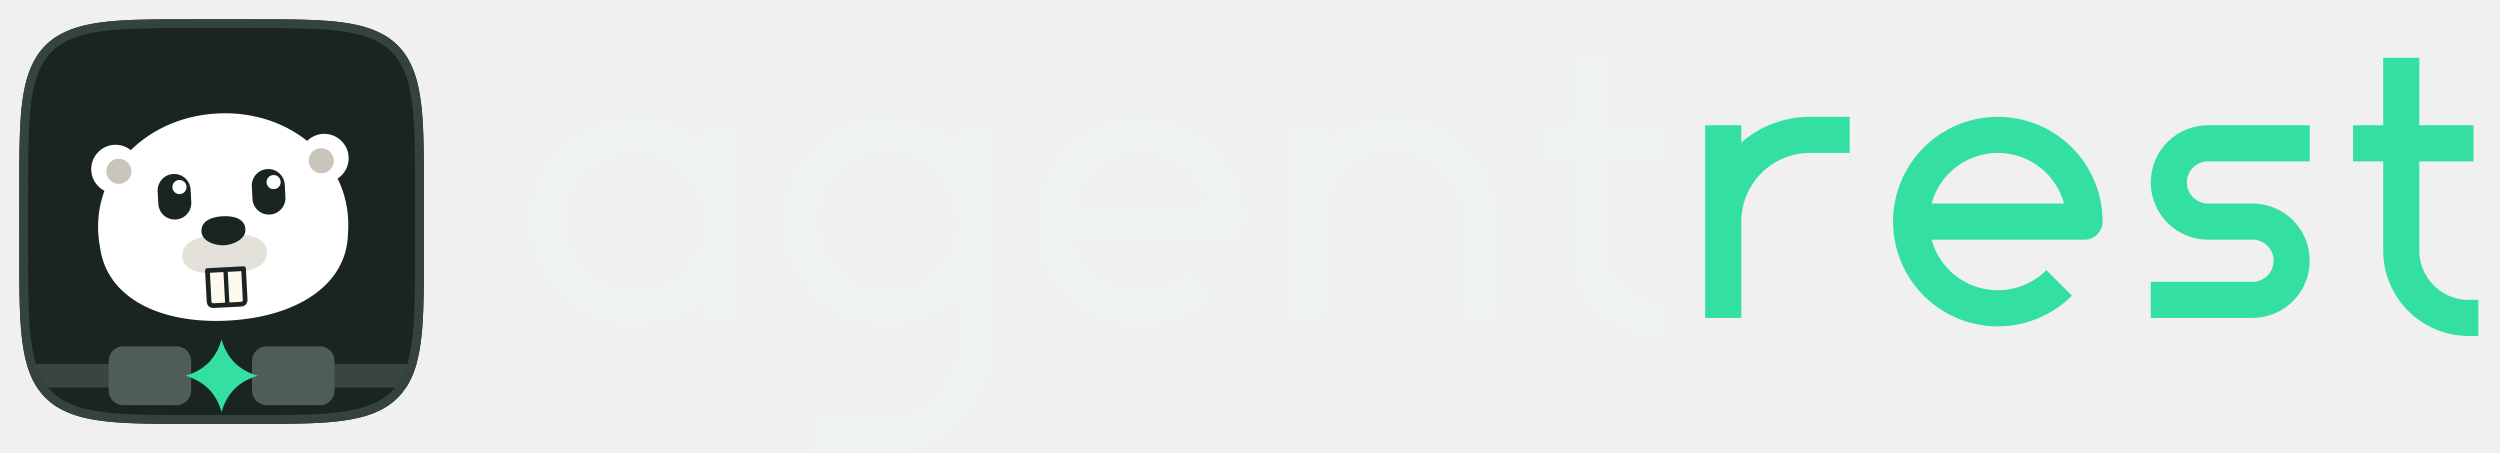
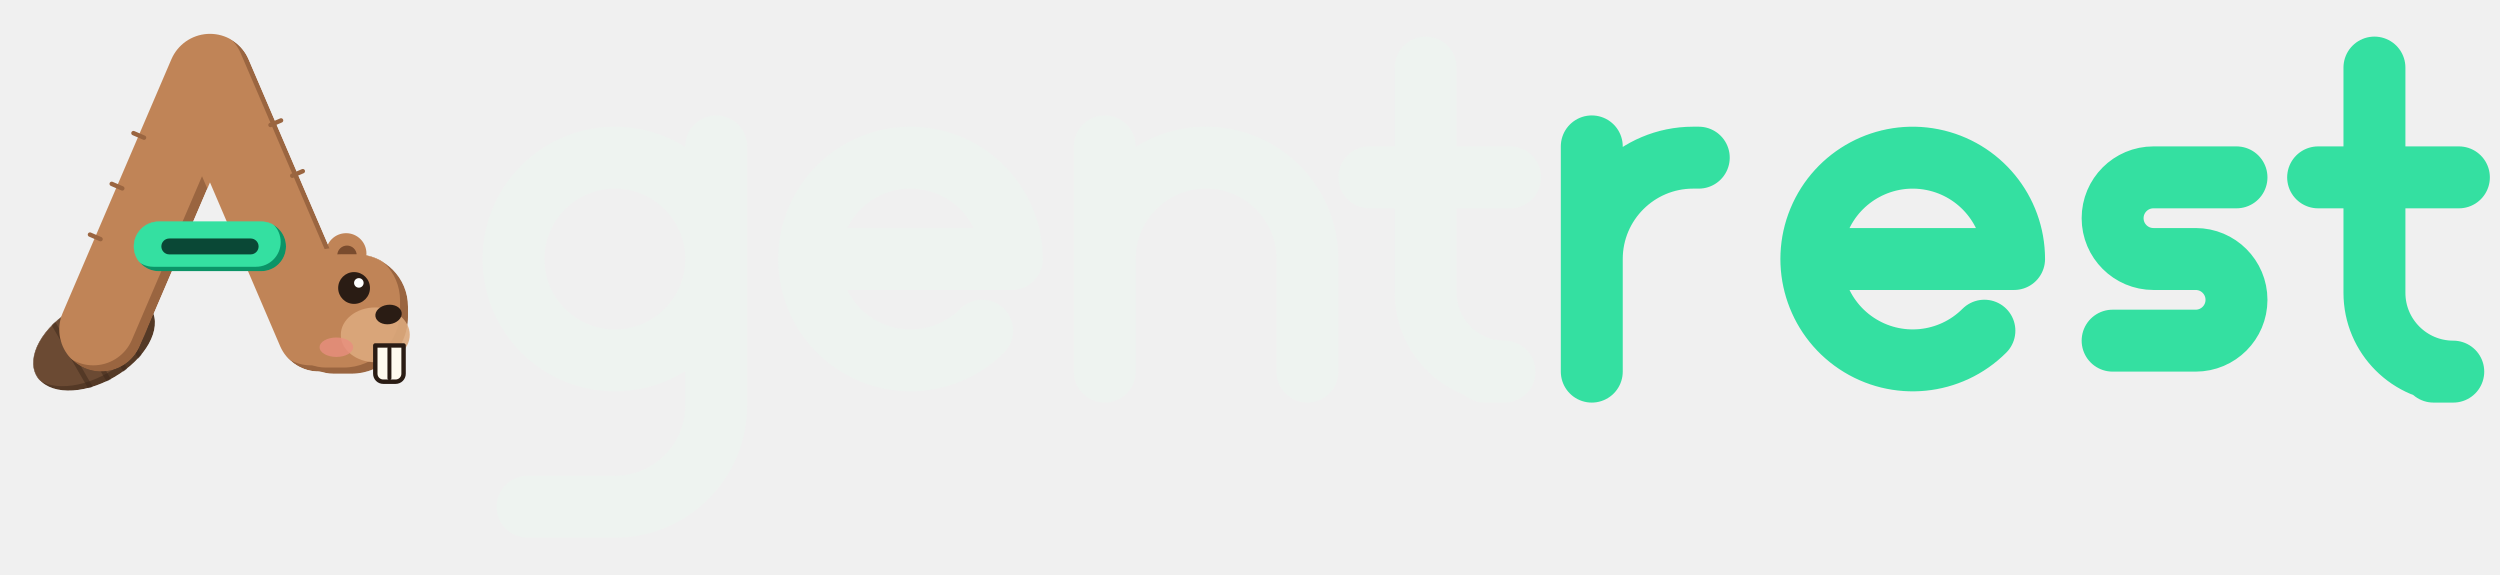
- <svg xmlns="http://www.w3.org/2000/svg" width="519" height="94" viewBox="0 0 519 94" role="img" aria-label="AgentREST">
-   <svg x="4" y="4" width="84" height="84" viewBox="100 100 824 824">
-     <defs>
-       <clipPath id="ar-md">
-         <path d="M924.0 512.0 L923.9 608.0 L923.8 638.6 L923.5 660.9 L923.1 679.0 L922.6 694.5 L922.0 708.2 L921.2 720.5 L920.4 731.8 L919.4 742.2 L918.3 751.9 L917.1 761.0 L915.8 769.6 L914.4 777.6 L912.8 785.3 L911.2 792.6 L909.4 799.5 L907.5 806.1 L905.4 812.4 L903.3 818.5 L901.0 824.2 L898.5 829.8 L896.0 835.1 L893.3 840.2 L890.5 845.1 L887.6 849.8 L884.5 854.3 L881.2 858.7 L877.9 862.8 L874.3 866.8 L870.7 870.7 L866.8 874.3 L862.8 877.9 L858.7 881.2 L854.3 884.5 L849.8 887.6 L845.1 890.5 L840.2 893.3 L835.1 896.0 L829.8 898.5 L824.2 901.0 L818.5 903.3 L812.4 905.4 L806.1 907.5 L799.5 909.4 L792.6 911.2 L785.3 912.8 L777.6 914.4 L769.6 915.8 L761.0 917.1 L751.9 918.3 L742.2 919.4 L731.8 920.4 L720.5 921.2 L708.2 922.0 L694.5 922.6 L679.0 923.1 L660.9 923.5 L638.6 923.8 L608.0 923.9 L512.0 924.0 L416.0 923.9 L385.4 923.8 L363.1 923.5 L345.0 923.1 L329.5 922.6 L315.8 922.0 L303.5 921.2 L292.2 920.4 L281.8 919.4 L272.1 918.3 L263.0 917.1 L254.4 915.8 L246.4 914.4 L238.7 912.8 L231.4 911.2 L224.5 909.4 L217.9 907.5 L211.6 905.4 L205.5 903.3 L199.8 901.0 L194.2 898.5 L188.9 896.0 L183.8 893.3 L178.9 890.5 L174.2 887.6 L169.7 884.5 L165.3 881.2 L161.2 877.9 L157.2 874.3 L153.3 870.7 L149.7 866.8 L146.1 862.8 L142.8 858.7 L139.5 854.3 L136.4 849.8 L133.5 845.1 L130.7 840.2 L128.0 835.1 L125.5 829.8 L123.0 824.2 L120.7 818.5 L118.6 812.4 L116.5 806.1 L114.6 799.5 L112.8 792.6 L111.2 785.3 L109.6 777.6 L108.2 769.6 L106.9 761.0 L105.7 751.9 L104.6 742.2 L103.6 731.8 L102.8 720.5 L102.0 708.2 L101.4 694.5 L100.9 679.0 L100.5 660.9 L100.2 638.6 L100.1 608.0 L100.0 512.0 L100.1 416.0 L100.2 385.4 L100.5 363.1 L100.9 345.0 L101.4 329.5 L102.0 315.8 L102.8 303.5 L103.6 292.2 L104.6 281.8 L105.7 272.1 L106.9 263.0 L108.2 254.4 L109.6 246.4 L111.2 238.7 L112.8 231.4 L114.6 224.5 L116.5 217.9 L118.6 211.6 L120.7 205.5 L123.0 199.8 L125.5 194.2 L128.0 188.9 L130.7 183.8 L133.5 178.9 L136.4 174.2 L139.5 169.7 L142.8 165.3 L146.1 161.2 L149.7 157.2 L153.3 153.3 L157.2 149.7 L161.2 146.1 L165.3 142.8 L169.7 139.5 L174.2 136.4 L178.9 133.5 L183.8 130.7 L188.9 128.0 L194.2 125.5 L199.8 123.0 L205.5 120.7 L211.6 118.6 L217.9 116.5 L224.5 114.6 L231.4 112.8 L238.7 111.2 L246.4 109.6 L254.4 108.2 L263.0 106.9 L272.1 105.7 L281.8 104.6 L292.2 103.6 L303.5 102.8 L315.8 102.0 L329.5 101.4 L345.0 100.9 L363.1 100.5 L385.4 100.2 L416.0 100.1 L512.0 100.0 L608.0 100.1 L638.6 100.2 L660.9 100.5 L679.0 100.9 L694.5 101.4 L708.2 102.0 L720.5 102.8 L731.8 103.6 L742.2 104.6 L751.9 105.7 L761.0 106.9 L769.6 108.2 L777.6 109.6 L785.3 111.2 L792.6 112.8 L799.5 114.6 L806.1 116.5 L812.4 118.6 L818.5 120.7 L824.2 123.0 L829.8 125.5 L835.1 128.0 L840.2 130.7 L845.1 133.5 L849.8 136.4 L854.3 139.5 L858.7 142.8 L862.8 146.1 L866.8 149.7 L870.7 153.3 L874.3 157.2 L877.9 161.2 L881.2 165.3 L884.5 169.7 L887.6 174.2 L890.5 178.9 L893.3 183.8 L896.0 188.9 L898.5 194.2 L901.0 199.8 L903.3 205.5 L905.4 211.6 L907.5 217.9 L909.4 224.5 L911.2 231.4 L912.8 238.7 L914.4 246.4 L915.8 254.4 L917.1 263.0 L918.3 272.1 L919.4 281.8 L920.4 292.2 L921.2 303.5 L922.0 315.8 L922.6 329.5 L923.1 345.0 L923.5 363.1 L923.8 385.4 L923.9 416.0 Z" />
-       </clipPath>
-     </defs>
-     <path d="M924.0 512.0 L923.9 608.0 L923.8 638.6 L923.5 660.9 L923.1 679.0 L922.6 694.5 L922.0 708.2 L921.2 720.5 L920.4 731.8 L919.4 742.2 L918.3 751.9 L917.1 761.0 L915.8 769.6 L914.4 777.6 L912.8 785.3 L911.2 792.6 L909.4 799.5 L907.5 806.1 L905.4 812.4 L903.3 818.5 L901.0 824.2 L898.5 829.8 L896.0 835.1 L893.3 840.2 L890.5 845.1 L887.6 849.8 L884.5 854.3 L881.2 858.7 L877.9 862.8 L874.3 866.8 L870.7 870.7 L866.8 874.3 L862.8 877.9 L858.7 881.2 L854.3 884.5 L849.8 887.6 L845.1 890.5 L840.2 893.3 L835.1 896.0 L829.8 898.5 L824.2 901.0 L818.5 903.3 L812.4 905.4 L806.1 907.5 L799.5 909.4 L792.6 911.2 L785.3 912.8 L777.6 914.4 L769.6 915.8 L761.0 917.1 L751.9 918.3 L742.2 919.4 L731.8 920.4 L720.5 921.2 L708.2 922.0 L694.5 922.6 L679.0 923.1 L660.9 923.5 L638.6 923.8 L608.0 923.9 L512.0 924.0 L416.0 923.9 L385.4 923.8 L363.1 923.5 L345.0 923.1 L329.5 922.6 L315.8 922.0 L303.5 921.2 L292.2 920.4 L281.8 919.4 L272.1 918.3 L263.0 917.1 L254.4 915.8 L246.4 914.4 L238.7 912.8 L231.4 911.2 L224.5 909.4 L217.9 907.5 L211.6 905.4 L205.5 903.3 L199.8 901.0 L194.2 898.5 L188.9 896.0 L183.8 893.3 L178.9 890.5 L174.2 887.6 L169.7 884.5 L165.3 881.2 L161.2 877.9 L157.2 874.3 L153.3 870.7 L149.7 866.8 L146.1 862.8 L142.8 858.7 L139.5 854.3 L136.4 849.8 L133.5 845.1 L130.7 840.2 L128.0 835.1 L125.5 829.8 L123.0 824.2 L120.7 818.5 L118.6 812.4 L116.5 806.1 L114.6 799.5 L112.8 792.6 L111.2 785.3 L109.6 777.6 L108.2 769.6 L106.9 761.0 L105.7 751.9 L104.6 742.2 L103.6 731.8 L102.8 720.5 L102.0 708.2 L101.4 694.5 L100.9 679.0 L100.5 660.9 L100.2 638.6 L100.1 608.0 L100.0 512.0 L100.1 416.0 L100.2 385.4 L100.5 363.1 L100.9 345.0 L101.4 329.5 L102.0 315.8 L102.8 303.5 L103.6 292.2 L104.6 281.8 L105.7 272.1 L106.9 263.0 L108.2 254.4 L109.6 246.4 L111.2 238.7 L112.8 231.4 L114.6 224.5 L116.5 217.9 L118.6 211.6 L120.7 205.5 L123.0 199.8 L125.5 194.2 L128.0 188.9 L130.7 183.8 L133.5 178.9 L136.4 174.2 L139.5 169.7 L142.8 165.3 L146.1 161.2 L149.7 157.2 L153.3 153.3 L157.2 149.7 L161.2 146.1 L165.3 142.8 L169.7 139.5 L174.2 136.4 L178.9 133.5 L183.8 130.7 L188.9 128.0 L194.2 125.5 L199.8 123.0 L205.5 120.7 L211.6 118.6 L217.9 116.5 L224.5 114.6 L231.4 112.8 L238.7 111.2 L246.4 109.6 L254.4 108.2 L263.0 106.9 L272.1 105.7 L281.8 104.6 L292.2 103.6 L303.5 102.8 L315.8 102.0 L329.5 101.4 L345.0 100.9 L363.1 100.5 L385.4 100.2 L416.0 100.1 L512.0 100.0 L608.0 100.1 L638.6 100.2 L660.9 100.5 L679.0 100.9 L694.5 101.4 L708.2 102.0 L720.5 102.8 L731.8 103.6 L742.2 104.6 L751.9 105.7 L761.0 106.9 L769.6 108.2 L777.6 109.6 L785.3 111.2 L792.6 112.8 L799.5 114.6 L806.1 116.5 L812.4 118.6 L818.5 120.7 L824.2 123.0 L829.8 125.5 L835.1 128.0 L840.2 130.7 L845.1 133.5 L849.8 136.4 L854.3 139.5 L858.7 142.8 L862.8 146.1 L866.8 149.7 L870.7 153.3 L874.3 157.2 L877.9 161.2 L881.2 165.3 L884.5 169.7 L887.6 174.2 L890.5 178.9 L893.3 183.8 L896.0 188.9 L898.5 194.2 L901.0 199.8 L903.3 205.5 L905.4 211.6 L907.5 217.9 L909.4 224.5 L911.2 231.4 L912.8 238.7 L914.4 246.4 L915.8 254.4 L917.1 263.0 L918.3 272.1 L919.4 281.8 L920.4 292.2 L921.2 303.5 L922.0 315.8 L922.6 329.5 L923.1 345.0 L923.5 363.1 L923.8 385.4 L923.9 416.0 Z" fill="#1A2521" />
-     <g clip-path="url(#ar-md)">
-       <g transform="translate(512 458) rotate(-3) scale(0.8) translate(-512 -600)">
-         <g fill="#fff">
-           <circle cx="246" cy="520" r="62" />
-           <circle cx="778" cy="520" r="62" />
-           <path d="M 196 716 C 172 540 318 392 512 392 C 706 392 852 540 828 716 C 818 846 686 920 512 920 C 338 920 206 846 196 716 Z" />
-         </g>
-         <circle cx="254" cy="526" r="32" fill="#c9c4bc" />
-         <circle cx="770" cy="526" r="32" fill="#c9c4bc" />
-         <rect x="350" y="540" width="84" height="116" rx="42" fill="#1A2521" />
-         <circle cx="406" cy="574" r="18" fill="#fff" />
-         <rect x="590" y="540" width="84" height="116" rx="42" fill="#1A2521" />
-         <circle cx="646" cy="574" r="18" fill="#fff" />
-         <path d="M 404 750 C 404 712 450 700 512 700 C 574 700 620 712 620 750 C 620 790 572 800 512 800 C 452 800 404 790 404 750 Z" fill="#e4e1db" />
-         <path d="M 456 690 C 456 664 482 654 512 654 C 542 654 568 664 568 690 C 568 716 534 728 512 728 C 490 728 456 716 456 690 Z" fill="#1A2521" />
-         <path d="M 466 790 L 558 790 L 558 868 Q 558 880 546 880 L 478 880 Q 466 880 466 868 Z" fill="#fffaf0" stroke="#1A2521" stroke-width="12" stroke-linejoin="round" />
-         <path d="M 512 792 L 512 878" stroke="#1A2521" stroke-width="11" />
+ <svg xmlns="http://www.w3.org/2000/svg" width="444" height="102" viewBox="0 -6 444 102" role="img" aria-label="AgentREST">
+   <g transform="translate(-2.9 -13.1) scale(0.0785)">
+     <mask id="ar-t" maskUnits="userSpaceOnUse" x="-300" y="-300" width="1624" height="1624">
+       <g fill="#fff" stroke="#fff">
+         <ellipse cx="250" cy="866" rx="150" ry="90" fill="#fff" transform="rotate(150 250 866)" />
      </g>
-       <path d="M 60 826 L 380 826 M 644 826 L 964 826" stroke="#3A4542" stroke-width="48" stroke-linecap="round" />
-       <rect x="282" y="766" width="168" height="120" rx="30" fill="#4F5D59" />
-       <rect x="574" y="766" width="168" height="120" rx="30" fill="#4F5D59" />
-       <path d="M 512 752 Q 528.28 809.72 586 826 Q 528.28 842.28 512 900 Q 495.72 842.28 438 826 Q 495.72 809.72 512 752 Z" fill="#34E0A1" />
-       <path d="M924.0 512.0 L923.9 608.0 L923.8 638.6 L923.5 660.9 L923.1 679.0 L922.6 694.5 L922.0 708.2 L921.2 720.5 L920.4 731.8 L919.4 742.2 L918.3 751.9 L917.1 761.0 L915.8 769.6 L914.4 777.6 L912.8 785.3 L911.2 792.6 L909.4 799.5 L907.5 806.1 L905.4 812.4 L903.3 818.5 L901.0 824.2 L898.5 829.8 L896.0 835.1 L893.3 840.2 L890.5 845.1 L887.6 849.8 L884.5 854.3 L881.2 858.7 L877.9 862.8 L874.3 866.8 L870.7 870.7 L866.8 874.3 L862.8 877.9 L858.7 881.2 L854.3 884.5 L849.8 887.6 L845.1 890.5 L840.2 893.3 L835.1 896.0 L829.8 898.5 L824.2 901.0 L818.5 903.3 L812.4 905.4 L806.1 907.5 L799.5 909.4 L792.6 911.2 L785.3 912.8 L777.6 914.4 L769.6 915.8 L761.0 917.1 L751.9 918.3 L742.2 919.4 L731.8 920.4 L720.5 921.2 L708.2 922.0 L694.5 922.6 L679.0 923.1 L660.9 923.5 L638.6 923.8 L608.0 923.9 L512.0 924.0 L416.0 923.9 L385.4 923.8 L363.1 923.5 L345.0 923.1 L329.5 922.6 L315.8 922.0 L303.5 921.2 L292.2 920.4 L281.8 919.4 L272.1 918.3 L263.0 917.1 L254.4 915.8 L246.4 914.4 L238.7 912.8 L231.4 911.2 L224.5 909.4 L217.9 907.5 L211.6 905.4 L205.5 903.3 L199.8 901.0 L194.2 898.5 L188.9 896.0 L183.8 893.3 L178.9 890.5 L174.2 887.6 L169.7 884.5 L165.3 881.2 L161.2 877.9 L157.2 874.3 L153.3 870.7 L149.7 866.8 L146.1 862.8 L142.8 858.7 L139.5 854.3 L136.4 849.8 L133.5 845.1 L130.7 840.2 L128.0 835.1 L125.5 829.8 L123.0 824.2 L120.7 818.5 L118.6 812.4 L116.5 806.1 L114.6 799.5 L112.8 792.6 L111.2 785.3 L109.6 777.6 L108.2 769.6 L106.9 761.0 L105.7 751.9 L104.6 742.2 L103.6 731.8 L102.8 720.5 L102.0 708.2 L101.4 694.5 L100.9 679.0 L100.5 660.9 L100.2 638.6 L100.1 608.0 L100.0 512.0 L100.1 416.0 L100.2 385.4 L100.5 363.1 L100.9 345.0 L101.4 329.5 L102.0 315.8 L102.8 303.5 L103.6 292.2 L104.6 281.8 L105.7 272.1 L106.9 263.0 L108.2 254.4 L109.6 246.4 L111.2 238.7 L112.8 231.4 L114.6 224.5 L116.5 217.9 L118.6 211.6 L120.7 205.5 L123.0 199.8 L125.5 194.2 L128.0 188.9 L130.7 183.8 L133.5 178.9 L136.4 174.2 L139.5 169.7 L142.8 165.3 L146.1 161.2 L149.7 157.2 L153.3 153.3 L157.2 149.7 L161.2 146.1 L165.3 142.8 L169.7 139.5 L174.2 136.4 L178.9 133.5 L183.8 130.7 L188.9 128.0 L194.2 125.5 L199.8 123.0 L205.5 120.7 L211.6 118.6 L217.9 116.5 L224.5 114.6 L231.4 112.8 L238.7 111.2 L246.4 109.6 L254.4 108.2 L263.0 106.9 L272.1 105.7 L281.8 104.6 L292.2 103.6 L303.5 102.8 L315.8 102.0 L329.5 101.4 L345.0 100.9 L363.1 100.5 L385.4 100.2 L416.0 100.1 L512.0 100.0 L608.0 100.1 L638.6 100.2 L660.9 100.5 L679.0 100.9 L694.5 101.4 L708.2 102.0 L720.5 102.8 L731.8 103.6 L742.2 104.6 L751.9 105.7 L761.0 106.9 L769.6 108.2 L777.6 109.6 L785.3 111.2 L792.6 112.8 L799.5 114.6 L806.1 116.5 L812.4 118.6 L818.5 120.7 L824.2 123.0 L829.8 125.5 L835.1 128.0 L840.2 130.7 L845.1 133.5 L849.8 136.4 L854.3 139.5 L858.7 142.8 L862.8 146.1 L866.8 149.7 L870.7 153.3 L874.3 157.2 L877.9 161.2 L881.2 165.3 L884.5 169.7 L887.6 174.2 L890.5 178.9 L893.3 183.8 L896.0 188.9 L898.5 194.2 L901.0 199.8 L903.3 205.5 L905.4 211.6 L907.5 217.9 L909.4 224.5 L911.2 231.4 L912.8 238.7 L914.4 246.4 L915.8 254.4 L917.1 263.0 L918.3 272.1 L919.4 281.8 L920.4 292.2 L921.2 303.5 L922.0 315.8 L922.6 329.5 L923.1 345.0 L923.5 363.1 L923.8 385.4 L923.9 416.0 Z" fill="none" stroke="#34443D" stroke-width="36" />
+     </mask>
+     <g mask="url(#ar-t)">
+       <ellipse cx="250" cy="866" rx="150" ry="90" fill="#543926" transform="rotate(150 250 866)" />
+       <g transform="translate(-14 -10)">
+         <ellipse cx="250" cy="866" rx="150" ry="90" fill="#6B4A33" transform="rotate(150 250 866)" />
+       </g>
    </g>
-   </svg>
-   <g transform="translate(110 6)">
-     <g fill="none" stroke-width="7.5" stroke-linecap="butt" stroke-linejoin="round">
-       <path d="M39.75 40 A18 18 0 1 0 39.75 40.01 M39.75 20 V60 M92.25 40 A18 18 0 1 0 92.25 40.01 M92.25 20 V66 A18 18 0 0 1 74.25 84 H58.5 M108.75 40 H144.75 A18 18 0 1 0 139.48 52.73 M161.25 20 V60 M161.25 40 A18 18 0 0 1 197.25 40 V60 M220 6 V46 A14 14 0 0 0 234 60 H236 M210 23.75 H235" stroke="#EEF3F0" />
-       <path d="M247.75 20 V60 M247.75 40 A18 18 0 0 1 265.75 22 H274 M286.75 40 H322.75 A18 18 0 1 0 317.48 52.73 M369.5 23.75 H348.375 A8.125 8.125 0 0 0 348.375 40 H357.625 A8.125 8.125 0 0 1 357.625 56.25 H336.5 M388.5 6 V46 A14 14 0 0 0 402.5 60 H404.5 M378.5 23.75 H403.5" stroke="#34E0A1" />
+     <mask id="ar-tc" maskUnits="userSpaceOnUse" x="-300" y="-300" width="1624" height="1624">
+       <g fill="#fff" stroke="#fff">
+         <ellipse cx="250" cy="866" rx="150" ry="90" fill="#fff" transform="rotate(150 250 866)" />
+       </g>
+     </mask>
+     <g mask="url(#ar-tc)">
+       <path d="M359.1 906.9 L269.1 751.1 M321 928.9 L231 773.1 M282.9 950.9 L192.9 795.1 M244.8 972.9 L154.8 817.1" fill="none" stroke="#3D2819" stroke-width="11" stroke-linecap="round" stroke-linejoin="round" opacity=".5" />
+     </g>
+     <circle cx="820" cy="664" r="46" fill="#C08457" />
+     <circle cx="822" cy="668" r="22" fill="#7A4C2E" />
+     <mask id="ar-a" maskUnits="userSpaceOnUse" x="-300" y="-300" width="1624" height="1624">
+       <g fill="#fff" stroke="#fff">
+         <path d="M266 836 L512 262 L758 836" fill="none" stroke="#fff" stroke-width="190" stroke-linecap="round" stroke-linejoin="round" />
+         <path d="M810 666 H842 A118 118 0 0 1 960 784 V808 A128 128 0 0 1 832 936 H792 A92 92 0 0 1 700 844 V776 A110 110 0 0 1 810 666 Z" fill="#fff" />
+       </g>
+     </mask>
+     <g mask="url(#ar-a)">
+       <path d="M266 836 L512 262 L758 836" fill="none" stroke="#9A6540" stroke-width="190" stroke-linecap="round" stroke-linejoin="round" />
+       <path d="M810 666 H842 A118 118 0 0 1 960 784 V808 A128 128 0 0 1 832 936 H792 A92 92 0 0 1 700 844 V776 A110 110 0 0 1 810 666 Z" fill="#9A6540" />
+       <g transform="translate(-18 -14)">
+         <path d="M266 836 L512 262 L758 836" fill="none" stroke="#C08457" stroke-width="190" stroke-linecap="round" stroke-linejoin="round" />
+         <path d="M810 666 H842 A118 118 0 0 1 960 784 V808 A128 128 0 0 1 832 936 H792 A92 92 0 0 1 700 844 V776 A110 110 0 0 1 810 666 Z" fill="#C08457" />
+       </g>
+     </g>
+     <path d="M362.8 401.9 L338.9 391.6" fill="none" stroke="#9A6540" stroke-width="10" stroke-linecap="round" stroke-linejoin="round" />
+     <path d="M313.6 516.7 L289.7 506.4" fill="none" stroke="#9A6540" stroke-width="10" stroke-linecap="round" stroke-linejoin="round" />
+     <path d="M264.4 631.5 L240.5 621.2" fill="none" stroke="#9A6540" stroke-width="10" stroke-linecap="round" stroke-linejoin="round" />
+     <path d="M648.9 373.2 L672.8 362.9" fill="none" stroke="#9A6540" stroke-width="10" stroke-linecap="round" stroke-linejoin="round" />
+     <path d="M698.1 488 L722 477.7" fill="none" stroke="#9A6540" stroke-width="10" stroke-linecap="round" stroke-linejoin="round" />
+     <ellipse cx="886" cy="848" rx="78" ry="62" fill="#DCA87C" opacity=".9" />
+     <ellipse cx="798" cy="876" rx="38" ry="22" fill="#E88E7E" opacity=".8" />
+     <circle cx="838" cy="742" r="36" fill="#2A1C14" />
+     <circle cx="848.8" cy="730.5" r="10.8" fill="#fff" />
+     <ellipse cx="916" cy="802" rx="30" ry="22" fill="#2A1C14" transform="rotate(-8 916 802)" />
+     <path d="M886 872 H950 V936 A18 18 0 0 1 932 954 H904 A18 18 0 0 1 886 936 V872 Z" fill="#FFFBEF" stroke="#2A1C14" stroke-width="10" stroke-linejoin="round" />
+     <path d="M918 878 V946" fill="none" stroke="#2A1C14" stroke-width="9" stroke-linecap="round" stroke-linejoin="round" />
+     <mask id="ar-p" maskUnits="userSpaceOnUse" x="-300" y="-300" width="1624" height="1624">
+       <g fill="#fff" stroke="#fff">
+         <path d="M396 592 H628 A56 56 0 0 1 684 648 V648 A56 56 0 0 1 628 704 H396 A56 56 0 0 1 340 648 V648 A56 56 0 0 1 396 592 Z" fill="#fff" />
+       </g>
+     </mask>
+     <g mask="url(#ar-p)">
+       <path d="M396 592 H628 A56 56 0 0 1 684 648 V648 A56 56 0 0 1 628 704 H396 A56 56 0 0 1 340 648 V648 A56 56 0 0 1 396 592 Z" fill="#0B9467" />
+       <g transform="translate(-12 -10)">
+         <path d="M396 592 H628 A56 56 0 0 1 684 648 V648 A56 56 0 0 1 628 704 H396 A56 56 0 0 1 340 648 V648 A56 56 0 0 1 396 592 Z" fill="#34E0A1" />
+       </g>
+     </g>
+     <path d="M420 630 H604 A18 18 0 0 1 622 648 V648 A18 18 0 0 1 604 666 H420 A18 18 0 0 1 402 648 V648 A18 18 0 0 1 420 630 Z" fill="#06372A" opacity=".9" />
+   </g>
+   <g transform="translate(85.7 0)">
+     <g fill="none" stroke-width="11" stroke-linecap="round" stroke-linejoin="round">
+       <path d="M41.5 40 A18 18 0 1 0 41.5 40.01 M41.5 20 V66 A18 18 0 0 1 23.5 84 H8 M58 40 H94 A18 18 0 1 0 88.73 52.73 M110.5 20 V60 M110.5 40 A18 18 0 0 1 146.5 40 V60 M167.5 6 V46 A14 14 0 0 0 181.5 60 H178 M157.5 25.5 H182.5" stroke="#EEF3F0" />
+       <path d="M197 20 V60 M197 40 A18 18 0 0 1 215 22 H216 M236 40 H272 A18 18 0 1 0 266.73 52.73 M311.5 25.5 H296.75 A7.25 7.25 0 0 0 296.75 40 H304.25 A7.25 7.25 0 0 1 304.25 54.5 H289.5 M336 6 V46 A14 14 0 0 0 350 60 H346.5 M326 25.5 H351" stroke="#34E0A1" />
    </g>
  </g>
</svg>
